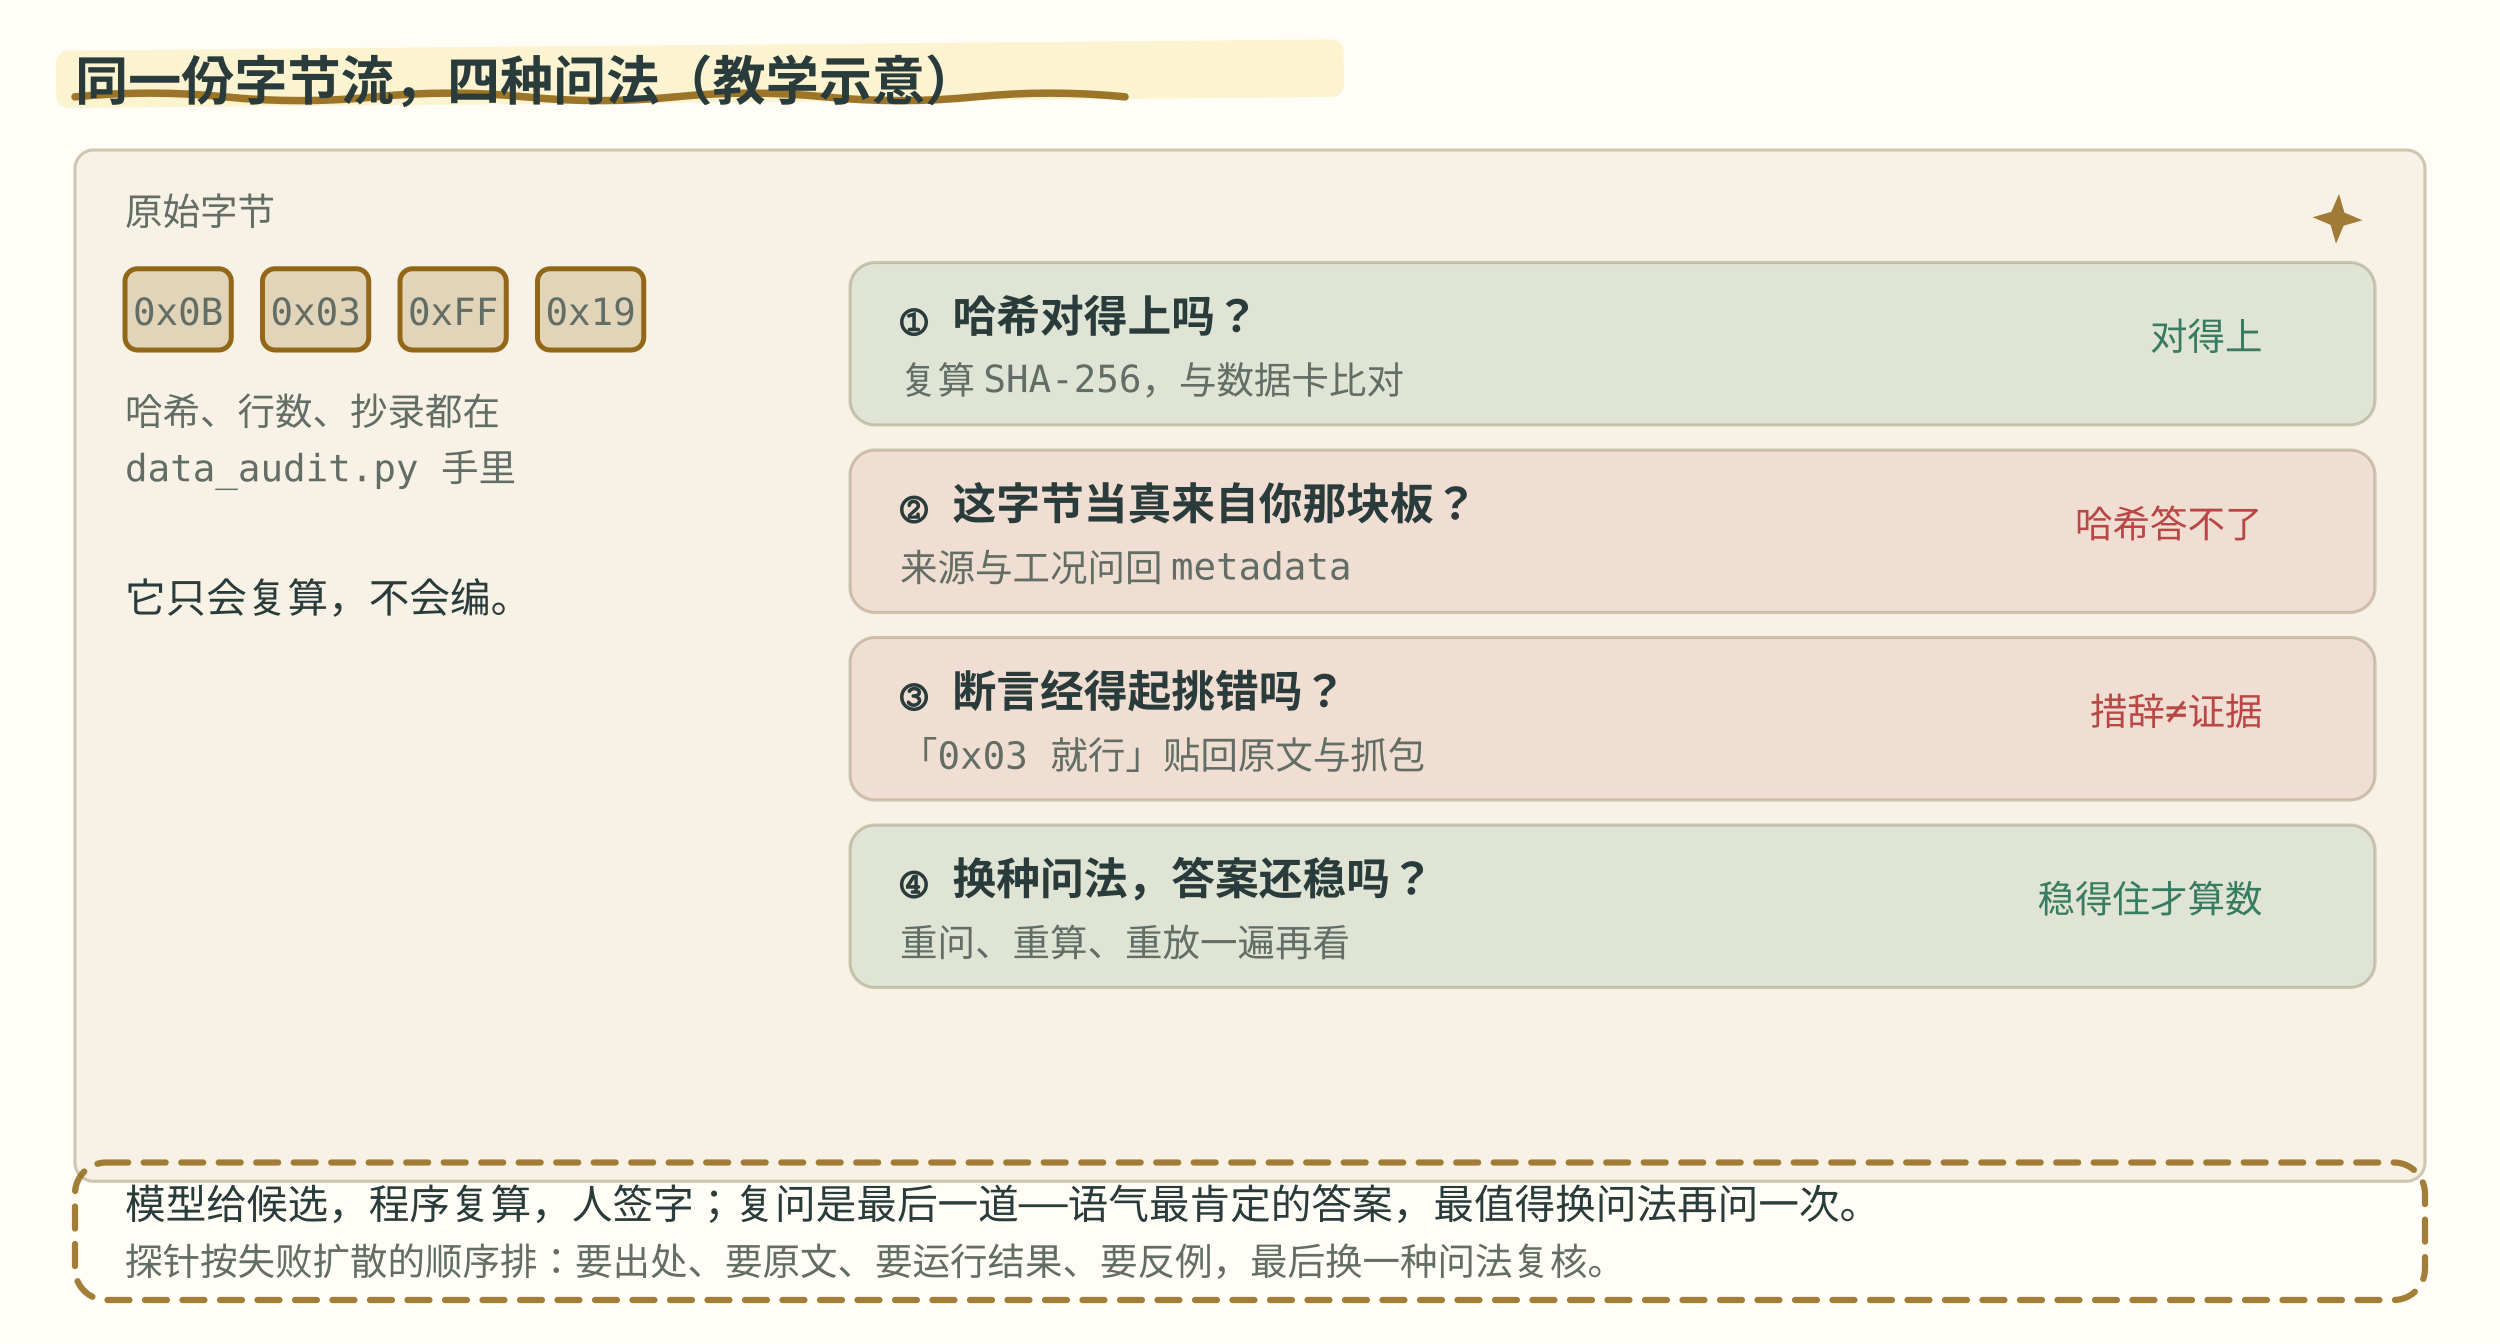
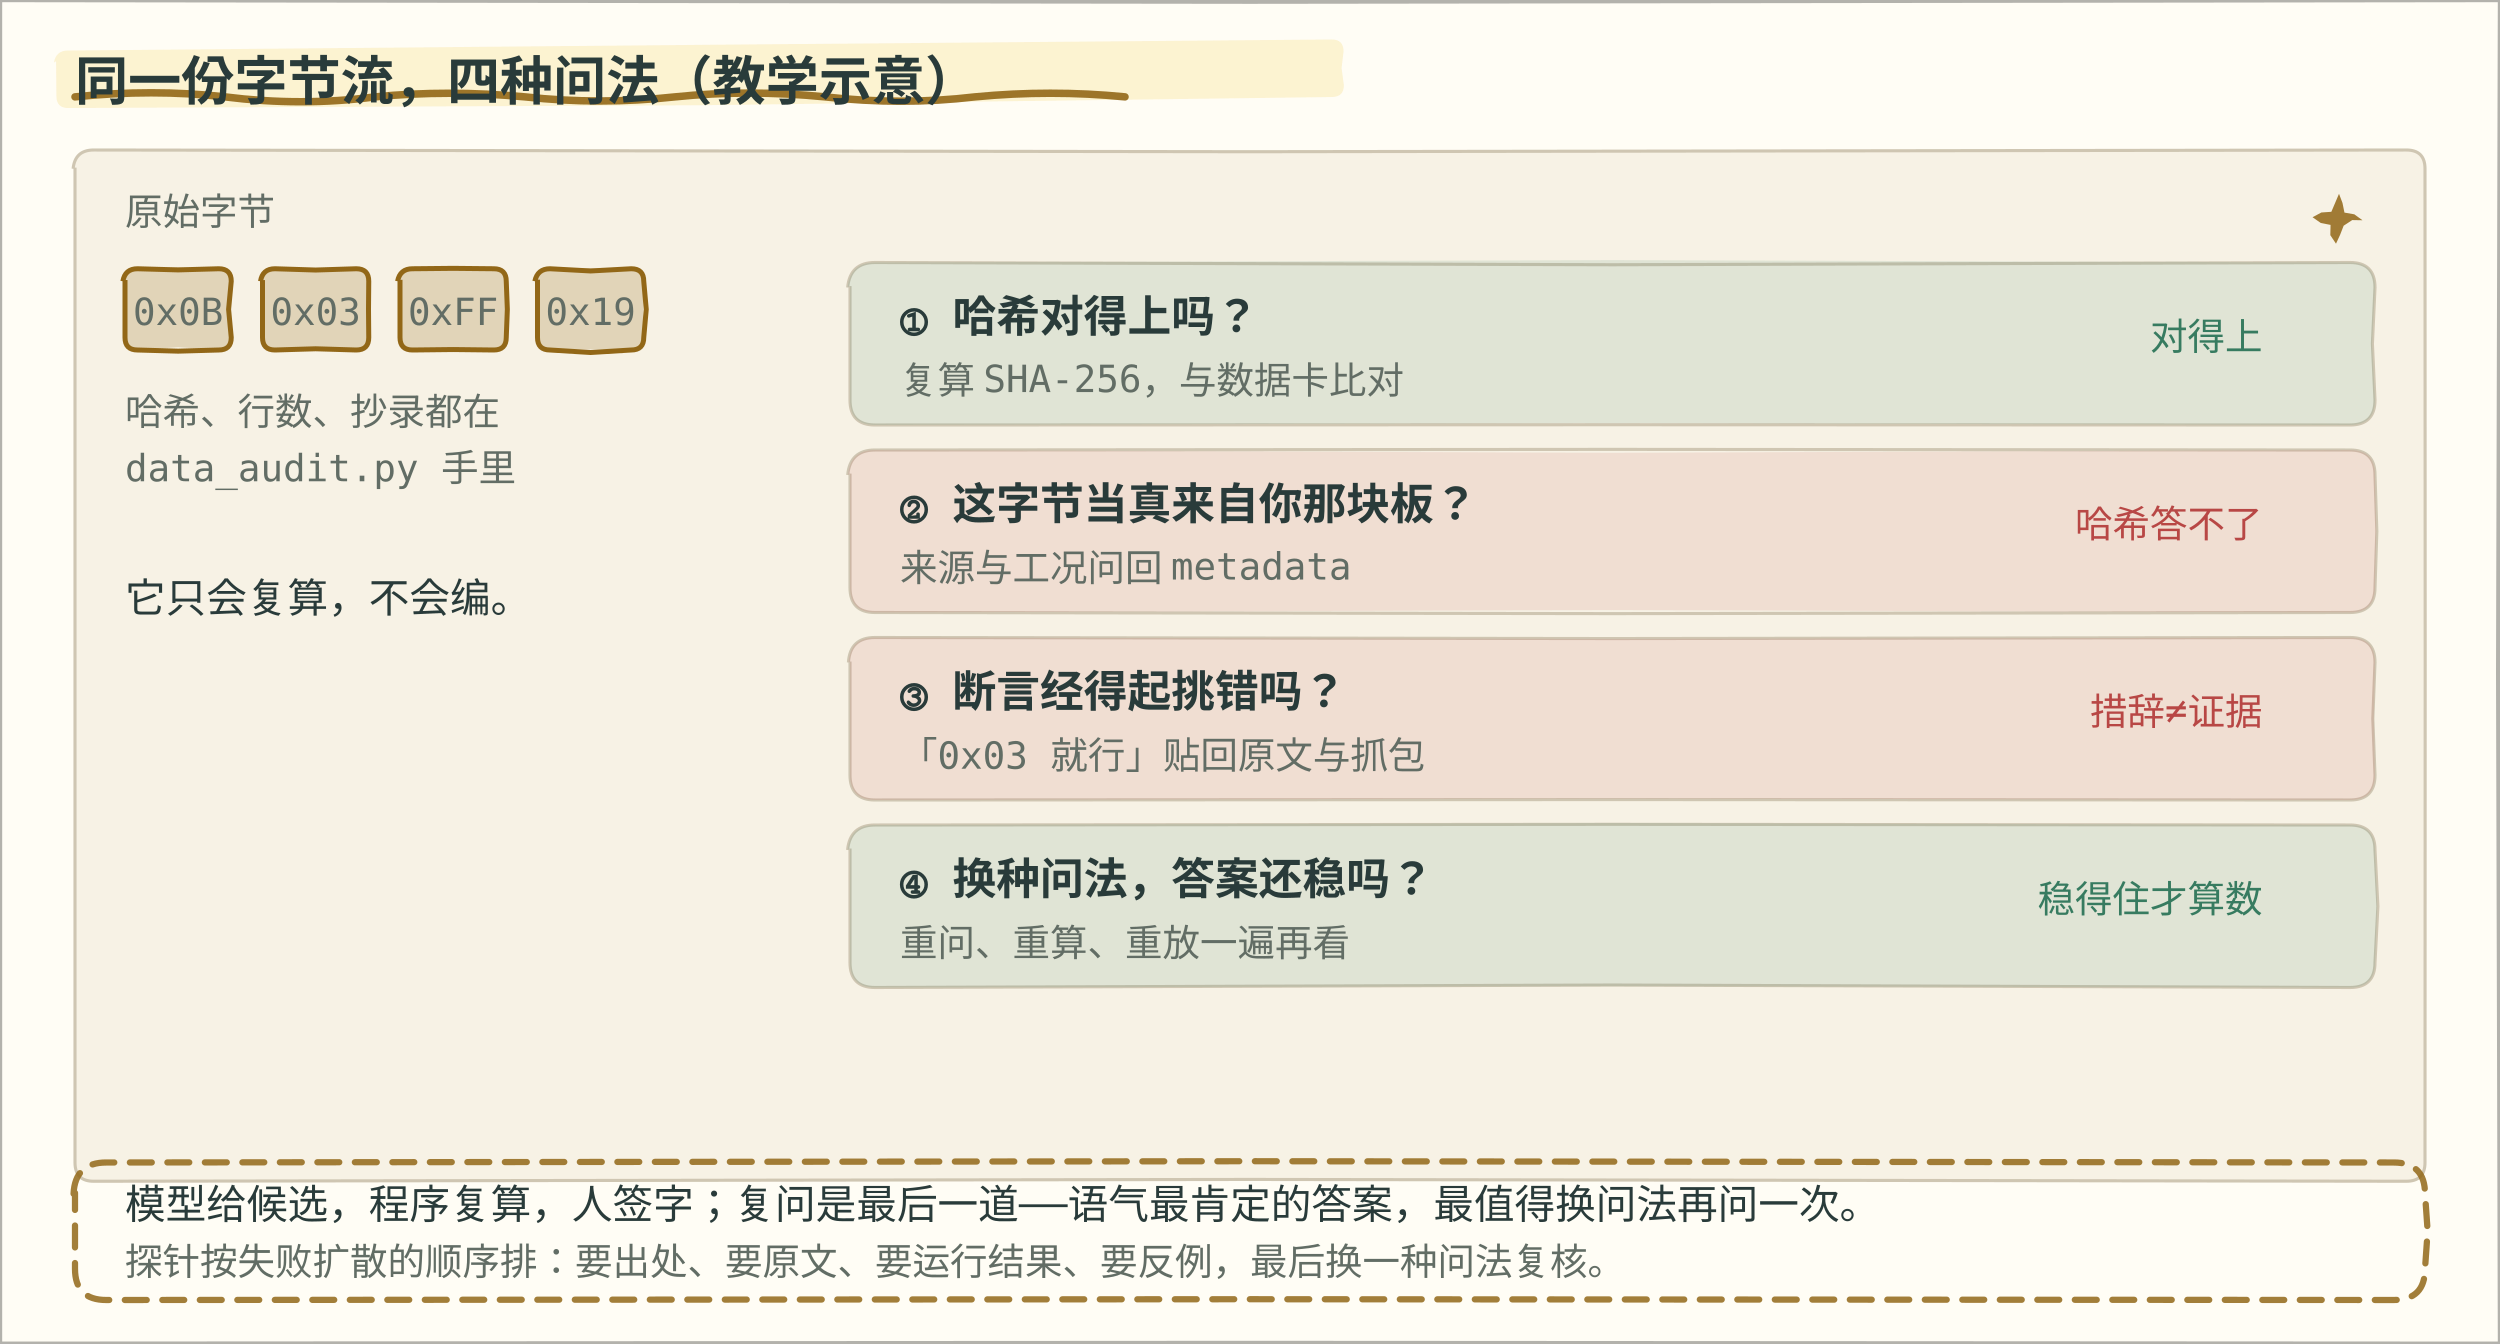
- <svg xmlns="http://www.w3.org/2000/svg" role="img" viewBox="0 0 800 430" font-family="ui-monospace, Consolas, monospace" aria-label="同一份字节流换四种问法：正查哈希、反查来源、断言挑错、复核重问。裁判是 data_audit.py 与抄录的原字节；断言被逐条挑错，只有复问答案还稳得住。换问法复核是最难的一步。数字为教学示意" data-snapshot-time="9">
+ <svg xmlns="http://www.w3.org/2000/svg" data-sketch="1" role="img" viewBox="0 0 800 430" font-family="ui-monospace, Consolas, monospace" aria-label="同一份字节流换四种问法：正查哈希、反查来源、断言挑错、复核重问。裁判是 data_audit.py 与抄录的原字节；断言被逐条挑错，只有复问答案还稳得住。换问法复核是最难的一步。数字为教学示意" data-snapshot-time="9">
  <style>
    .bg { fill: #fffdf5; }
    .panel { fill: #f7f2e5; stroke: #cfc6b2; }
    .txt { fill: #293b3a; font-size: 13px; }
    .small { fill: #626d65; font-size: 12px; }
    .title { fill: #293b3a; font-size: 17px; font-weight: bold; }
    .head { fill: #293b3a; font-size: 14px; font-weight: bold; }
    .warn { fill: #b84745; }
    .ok { fill: #377b60; }
    .gold { fill: #926717; }
    .byte { fill: none; stroke: #926717; stroke-width: 1.6; }
    .bytefill { fill: #926717; opacity: 0; }
    .answer { fill: none; stroke: #cfc6b2; }
    .fill-ok { fill: #377b60; opacity: 0; }
    .fill-warn { fill: #b84745; opacity: 0; }
    @media (prefers-color-scheme: dark) {
      .bg { fill: #192727; }
      .panel { fill: #223333; stroke: #496160; }
      .txt, .title, .head { fill: #edf0e5; }
      .small { fill: #b0beb3; }
      .warn { fill: #f39b91; }
      .ok { fill: #8fc7a2; }
      .gold { fill: #dfbd78; }
      .byte { stroke: #dfbd78; }
      .bytefill { fill: #dfbd78; }
      .answer { stroke: #496160; }
    }
  </style>
  <style id="bms-motion">
    /* bms-motion: 手帐式动效注记（纯装饰，不改技术几何与既有 SMIL 时序） */
    .bms-marker { fill: #fbefc7; opacity: .78; }
    .bms-under { fill: none; stroke: #926717; stroke-width: 2.4; stroke-linecap: round; opacity: .9; }
    .bms-spark-fill { fill: #926717; }
    .bms-sticker { fill: none; stroke: #926717; stroke-width: 2; stroke-dasharray: 7 5; stroke-linecap: round; opacity: .85; }
    .bms-halo { fill: none; stroke: #b84745; stroke-width: 2.4; }
    .bms-marker, .bms-under, .bms-sticker, .bms-halo, .bms-doodle { pointer-events: none; }
    circle:has(&gt; animateMotion) { filter: drop-shadow(0 0 2px rgba(146,103,23,.5)) drop-shadow(0 0 5px rgba(196,145,52,.45)); }
    @media (prefers-color-scheme: dark) {
      .bms-marker { fill: #453e2b; opacity: .85; }
      .bms-under { stroke: #dfbd78; }
      .bms-spark-fill { fill: #dfbd78; }
      .bms-sticker { stroke: #dfbd78; }
      .bms-halo { stroke: #dfbd78; }
      circle:has(&gt; animateMotion) { filter: drop-shadow(0 0 2px rgba(223,189,120,.8)) drop-shadow(0 0 7px rgba(223,189,120,.9)); }
    }
    @media (prefers-reduced-motion: reduce) { .bms-doodle { display: none; } }
</style>
-   <rect class="bg" width="800" height="430" />
-   <rect class="bms-marker" aria-hidden="true" x="18" y="16.2" width="412" height="18.4" rx="3.8" transform="rotate(-.5 18 25.4)" />
-   <path class="bms-under" aria-hidden="true" d="M24 31 q 24 -2.4 48 0 t 48 0 t 48 0 t 48 0 t 48 0 t 48 0 t 48 0" />
+   <path d="M-0.68 0Q0 0 0 0L400 -0.5L800 0Q800 0 800 0L800.36 215L800 430Q800 430 800 430L400 430.77L0 430Q0 430 0 430L0 -0.41" class="bg" />
+   <path d="M17.31 20Q18 16.2 21.8 16.2L224 16.15L426.2 16.2Q430 16.2 430 20L429.32 25.4L430 30.8Q430 34.6 426.2 34.6L224 35.48L21.8 34.6Q18 34.6 18 30.8L18 19.59" class="bms-marker" aria-hidden="true" transform="rotate(-.5 18 25.4)" />
+   <path d="M24 31Q48.75 28.39 72 31Q96.43 34.11 120 31Q143.24 28.69 168 31Q191.93 33.63 216 31Q239.34 28.57 264 31Q288.55 33.78 312 31Q336.22 28.67 360 31" class="bms-under" aria-hidden="true" />
  <text class="title" x="24" y="32">同一份字节流，四种问法（教学示意）</text>
-   <rect class="panel" x="24" y="48" width="752" height="330" rx="6" />
+   <path d="M23.4 54Q24 48 30 48L400 48.55L770 48Q776 48 776 54L776.06 213L776 372Q776 378 770 378L400 377.42L30 378Q24 378 24 372L24 53.64" class="panel" />
  <g class="bms-doodle" aria-hidden="true" transform="matrix(0.9981829 0.06025667 -0.06025667 0.9981829 748 70)" opacity="0.854" style="opacity: 0.854;">
-     <path class="bms-spark-fill" d="M0 -8 L2.1 -2.1 L8 0 L2.1 2.1 L0 8 L-2.1 2.1 L-8 0 L-2.1 -2.1 Z" />
+     <path d="M0 -8L1.29 -5.14L2.1 -2.1L5.29 -1.74L8 0L4.73 0.14L2.1 2.1L1.14 5.08L0 8L-1.98 5.38L-2.1 2.1L-5.27 1.67L-8 0L-5.28 -1.69L-2.1 -2.1Z" class="bms-spark-fill" />
  </g>
  <text class="small" x="40" y="72">原始字节</text>
-   <rect class="byte" x="40" y="86" width="34" height="26" rx="4" />
-   <rect class="bytefill" x="40" y="86" width="34" height="26" rx="4" opacity="0.22" style="opacity: 0.22;" />
+   <path d="M39.33 90Q40 86 44 86L57 86.37L70 86Q74 86 74 90L73.15 99L74 108Q74 112 70 112L57 112.37L44 112Q40 112 40 108L40 89.6" class="byte" />
+   <path d="M39.17 90Q40 86 44 86L57 85.46L70 86Q74 86 74 90L73.53 99L74 108Q74 112 70 112L57 111.09L44 112Q40 112 40 108L40 89.5" class="bytefill" opacity="0.22" style="opacity: 0.22;" />
  <text class="small" x="57" y="104" text-anchor="middle">0x0B</text>
-   <rect class="byte" x="84" y="86" width="34" height="26" rx="4" />
-   <rect class="bytefill" x="84" y="86" width="34" height="26" rx="4" opacity="0.22" style="opacity: 0.22;" />
+   <path d="M83.37 90Q84 86 88 86L101 86.41L114 86Q118 86 118 90L117.92 99L118 108Q118 112 114 112L101 111.61L88 112Q84 112 84 108L84 89.62" class="byte" />
+   <path d="M83.42 90Q84 86 88 86L101 86.55L114 86Q118 86 118 90L117.47 99L118 108Q118 112 114 112L101 111.56L88 112Q84 112 84 108L84 89.65" class="bytefill" opacity="0.22" style="opacity: 0.22;" />
  <text class="small" x="101" y="104" text-anchor="middle">0x03</text>
-   <rect class="byte" x="128" y="86" width="34" height="26" rx="4" />
-   <rect class="bytefill" x="128" y="86" width="34" height="26" rx="4" opacity="0.22" style="opacity: 0.22;" />
+   <path d="M127.23 90Q128 86 132 86L145 85.87L158 86Q162 86 162 90L162.35 99L162 108Q162 112 158 112L145 111.85L132 112Q128 112 128 108L128 89.54" class="byte" />
+   <path d="M127.48 90Q128 86 132 86L145 86.06L158 86Q162 86 162 90L161.59 99L162 108Q162 112 158 112L145 112.5L132 112Q128 112 128 108L128 89.69" class="bytefill" opacity="0.22" style="opacity: 0.22;" />
  <text class="small" x="145" y="104" text-anchor="middle">0xFF</text>
-   <rect class="byte" x="172" y="86" width="34" height="26" rx="4" />
-   <rect class="bytefill" x="172" y="86" width="34" height="26" rx="4" opacity="0.22" style="opacity: 0.22;" />
+   <path d="M171.15 90Q172 86 176 86L189 86.71L202 86Q206 86 206 90L206.8 99L206 108Q206 112 202 112L189 112.8L176 112Q172 112 172 108L172 89.49" class="byte" />
+   <path d="M171.51 90Q172 86 176 86L189 85.77L202 86Q206 86 206 90L205.76 99L206 108Q206 112 202 112L189 111.76L176 112Q172 112 172 108L172 89.7" class="bytefill" opacity="0.22" style="opacity: 0.22;" />
  <text class="small" x="189" y="104" text-anchor="middle">0x19</text>
  <text class="small" x="40" y="136">哈希、行数、抄录都在</text>
  <text class="small" x="40" y="154">data_audit.py 手里</text>
  <text class="txt" x="40" y="196">它只会复算，不会编。</text>
  <g>
-     <rect class="answer" x="272" y="84" width="488" height="52" rx="8" />
-     <rect class="fill-ok" x="272" y="84" width="488" height="52" rx="8" opacity="0.12" style="opacity: 0.12;" />
+     <path d="M271.25 92Q272 84 280 84L516 84.72L752 84Q760 84 760 92L759.17 110L760 128Q760 136 752 136L516 135.91L280 136Q272 136 272 128L272 91.55" class="answer" />
+     <path d="M271.22 92Q272 84 280 84L516 83.22L752 84Q760 84 760 92L759.08 110L760 128Q760 136 752 136L516 135.38L280 136Q272 136 272 128L272 91.53" class="fill-ok" opacity="0.12" style="opacity: 0.12;" />
    <text class="head" x="288" y="106">① 哈希对得上吗？</text>
    <text class="small" x="288" y="126">复算 SHA-256，与数据卡比对</text>
    <text class="ok" x="724" y="112" text-anchor="end" opacity="1" style="opacity: 1;">对得上</text>
  </g>
  <g>
-     <rect class="answer" x="272" y="144" width="488" height="52" rx="8" />
-     <rect class="fill-warn" x="272" y="144" width="488" height="52" rx="8" opacity="0.12" style="opacity: 0.12;" />
+     <path d="M271.27 152Q272 144 280 144L516 143.8L752 144Q760 144 760 152L760.59 170L760 188Q760 196 752 196L516 196.36L280 196Q272 196 272 188L272 151.56" class="answer" />
+     <path d="M271.38 152Q272 144 280 144L516 144.9L752 144Q760 144 760 152L760.43 170L760 188Q760 196 752 196L516 195.21L280 196Q272 196 272 188L272 151.63" class="fill-warn" opacity="0.12" style="opacity: 0.12;" />
    <text class="head" x="288" y="166">② 这字节当真来自你那块板？</text>
    <text class="small" x="288" y="186">来源与工况问回 metadata</text>
    <text class="warn" x="724" y="172" text-anchor="end" opacity="1" style="opacity: 1;">哈希答不了</text>
  </g>
  <g>
-     <rect class="answer" x="272" y="204" width="488" height="52" rx="8" />
-     <rect class="fill-warn" x="272" y="204" width="488" height="52" rx="8" opacity="0.12" style="opacity: 0.12;" />
+     <path d="M271.5 212Q272 204 280 204L516 204.34L752 204Q760 204 760 212L759.3 230L760 248Q760 256 752 256L516 255.86L280 256Q272 256 272 248L272 211.7" class="answer" />
+     <path d="M271.54 212Q272 204 280 204L516 204.44L752 204Q760 204 760 212L759.62 230L760 248Q760 256 752 256L516 255.52L280 256Q272 256 272 248L272 211.72" class="fill-warn" opacity="0.12" style="opacity: 0.12;" />
    <text class="head" x="288" y="226">③ 断言经得起挑错吗？</text>
    <text class="small" x="288" y="246">「0x03 就行」贴回原文与抓包</text>
    <text class="warn" x="724" y="232" text-anchor="end" opacity="1" style="opacity: 1;">措辞≠证据</text>
  </g>
  <g>
-     <rect class="answer" x="272" y="264" width="488" height="52" rx="8" />
-     <rect class="fill-ok" x="272" y="264" width="488" height="52" rx="8" opacity="0.12" style="opacity: 0.12;" />
+     <path d="M271.23 272Q272 264 280 264L516 263.78L752 264Q760 264 760 272L760.93 290L760 308Q760 316 752 316L516 315.21L280 316Q272 316 272 308L272 271.54" class="answer" />
+     <path d="M271.25 272Q272 264 280 264L516 263.35L752 264Q760 264 760 272L760.73 290L760 308Q760 316 752 316L516 315.58L280 316Q272 316 272 308L272 271.55" class="fill-ok" opacity="0.12" style="opacity: 0.12;" />
    <text class="head" x="288" y="286">④ 换种问法，答案还稳吗？</text>
    <text class="small" x="288" y="306">重问、重算、重放一遍再看</text>
    <text class="ok" x="724" y="292" text-anchor="end" opacity="1" style="opacity: 1;">稳得住才算数</text>
  </g>
-   <rect class="bms-sticker" aria-hidden="true" x="24" y="372" width="752" height="44" rx="10" />
+   <path d="M23.54 382Q24 372 34 372L400 371.59L766 372Q776 372 776 382L776.85 394L776 406Q776 416 766 416L400 415.75L34 416Q24 416 24 406L24 381.73" class="bms-sticker" aria-hidden="true" />
  <text class="txt" x="40" y="390">模型给候选，程序复算，人签字；复问是最后一道——语气最肯定的答案，最值得换问法再问一次。</text>
  <text class="small" x="40" y="408">探针按失败扩散的顺序排：要出处、要原文、要运行结果、要反例，最后换一种问法复核。</text>
+   <path d="M-0.68 0Q0 0 0 0L400 0.53L800 0Q800 0 800 0L799.42 215L800 430Q800 430 800 430L400 429.75L0 430Q0 430 0 430L0 -0.41" fill="none" stroke="currentColor" opacity="0.3" stroke-width="1.4" />
</svg>
